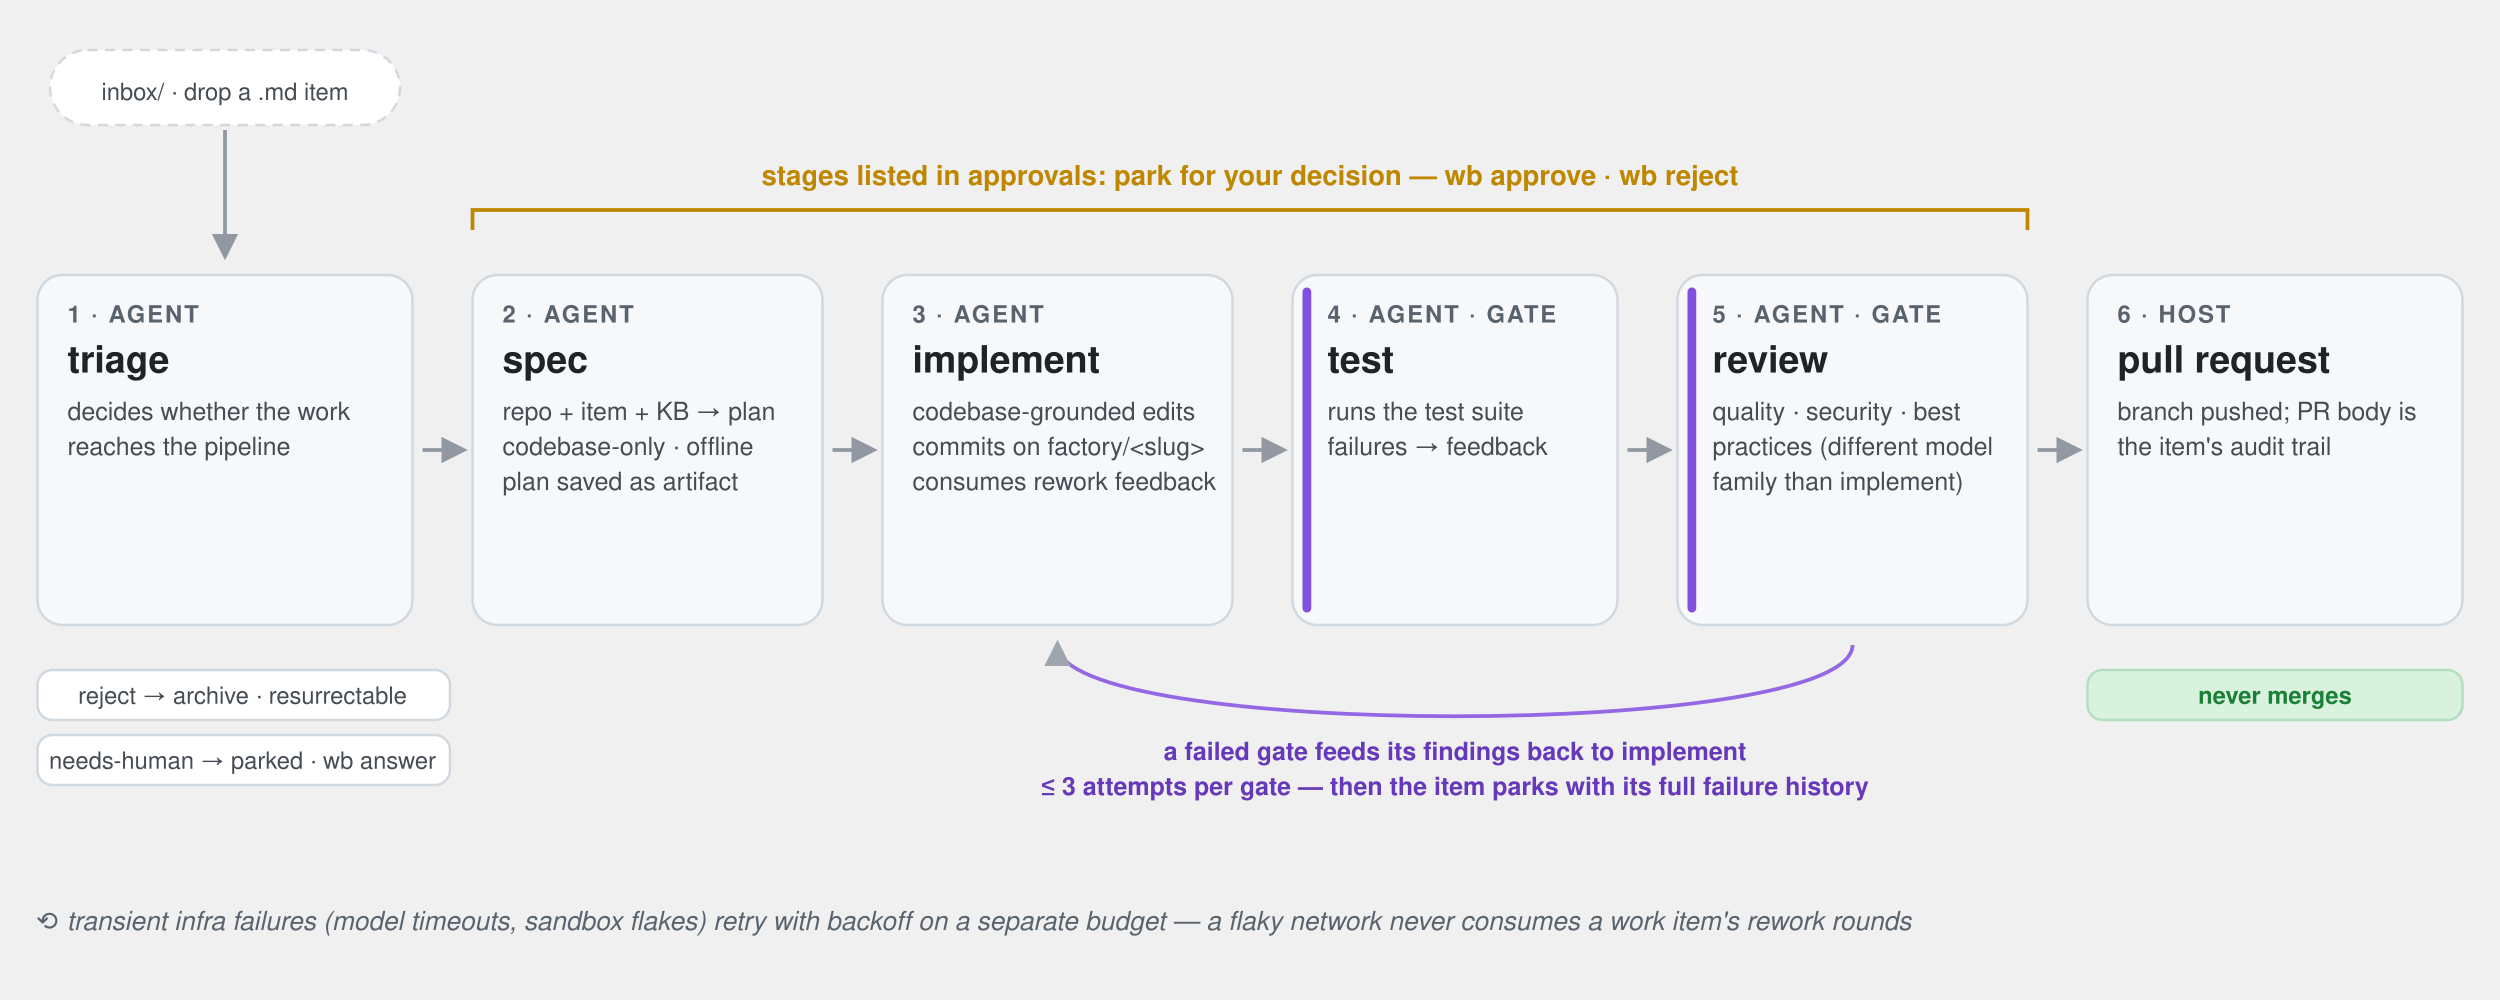
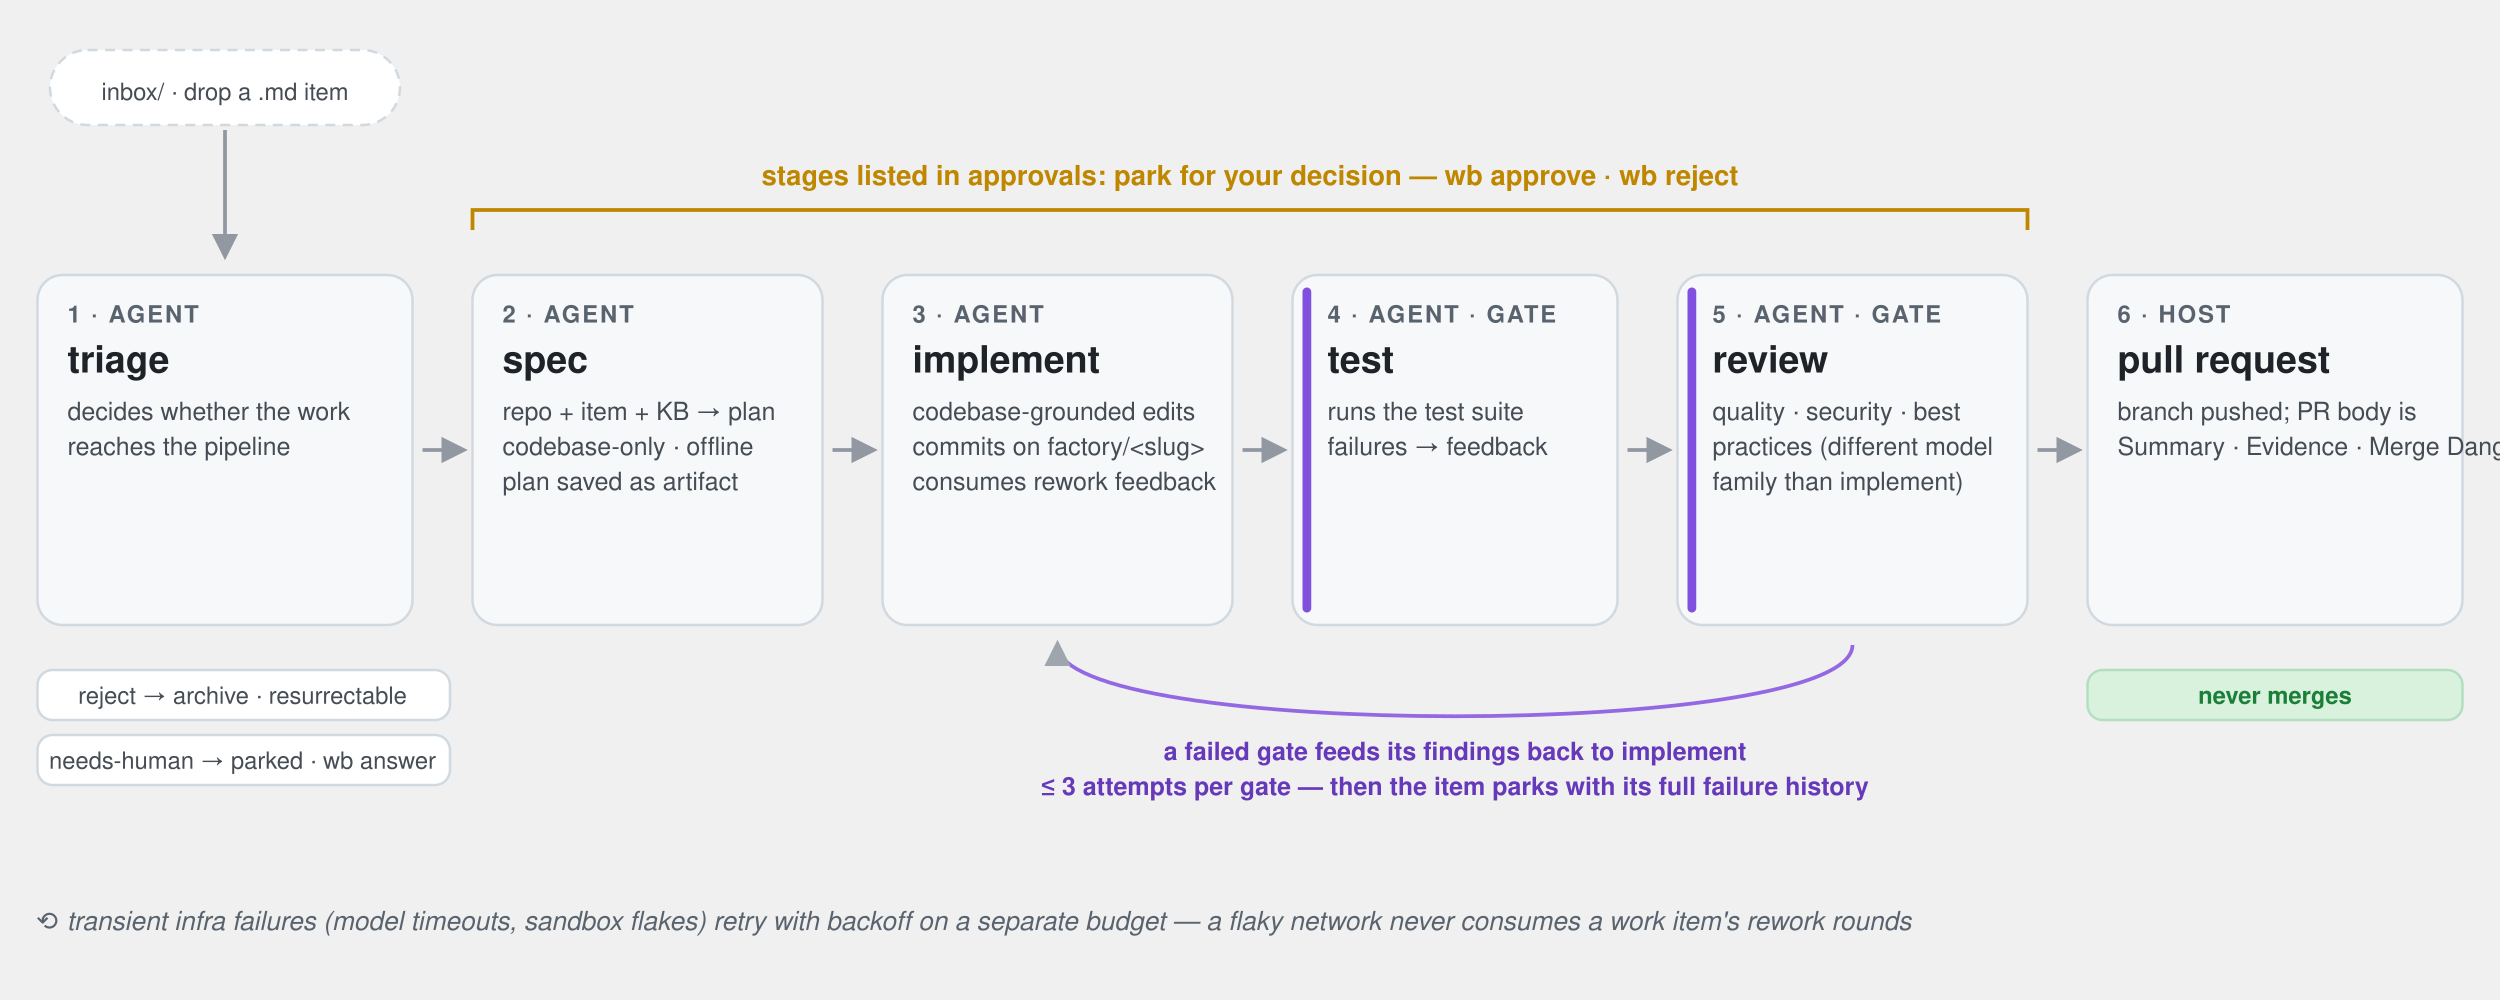
<svg xmlns="http://www.w3.org/2000/svg" viewBox="0 0 1000 400" font-family="-apple-system, 'Segoe UI', Helvetica, Arial, sans-serif" text-rendering="optimizeLegibility">
  <defs>
    <marker id="arr" viewBox="0 0 10 10" refX="8" refY="5" markerWidth="7" markerHeight="7" orient="auto-start-reverse">
      <path d="M0,0 L10,5 L0,10 z" fill="#9198a1" class="arrhead" />
    </marker>
  </defs>
  <style>
    .panel  { fill: #f6f8fa; stroke: #d1d9e0; stroke-width: 1; }
    .chip   { fill: #ffffff; stroke: #d1d9e0; stroke-width: 1; }
    .tagg   { fill: #d9f2de; stroke: #b3dfc0; stroke-width: 1; }
    .t      { fill: #1f2328; font-size: 15px; font-weight: 650; }
    .n      { fill: #59636e; font-size: 9.5px; font-weight: 600; letter-spacing: 0.8px; }
    .d      { fill: #454c54; font-size: 10px; }
    .chipt  { fill: #454c54; font-size: 9.5px; }
    .greent { fill: #1a7f37; font-weight: 700; font-size: 9.5px; }
    .conn   { stroke: #9198a1; stroke-width: 1.5; }
    .arrhead{ fill: #9198a1; }
    .loop   { stroke: #8250df; stroke-width: 1.5; fill: none; opacity: 0.85; }
    .looptx { fill: #6639ba; font-size: 10px; font-weight: 600; }
    .hitl   { stroke: #bf8700; stroke-width: 1.5; fill: none; }
    .hitltx { fill: #bf8700; font-size: 11px; font-weight: 600; }
    .foot   { fill: #59636e; font-size: 10.5px; font-style: italic; }
    @media (prefers-color-scheme: dark) {
      .panel  { fill: #151b23; stroke: #3d444d; }
      .chip   { fill: #0d1117; stroke: #3d444d; }
      .tagg   { fill: #0d1117; stroke: #2ea043; }
      .t      { fill: #e6edf3; }
      .n      { fill: #9198a1; }
      .d      { fill: #9198a1; }
      .chipt  { fill: #9198a1; }
      .greent { fill: #3fb950; }
      .conn   { stroke: #8b949e; }
      .arrhead{ fill: #8b949e; }
      .loop   { stroke: #ab7df8; }
      .looptx { fill: #d2a8ff; }
      .hitl   { stroke: #d29922; }
      .hitltx { fill: #d29922; }
    }
  </style>
  <rect x="20" y="20" width="140" height="30" rx="15" class="chip" stroke-dasharray="4 3" />
  <text x="90" y="40" text-anchor="middle" class="chipt">inbox/ · drop a .md item</text>
  <line x1="90" y1="52" x2="90" y2="102" class="conn" marker-end="url(#arr)" />
  <path d="M189 92 v-8 H811 v8" class="hitl" />
  <text x="500" y="74" text-anchor="middle" class="hitltx">stages listed in approvals: park for your decision — wb approve · wb reject</text>
  <g>
    <rect x="15" y="110" width="150" height="140" rx="10" class="panel" />
    <text x="27" y="129" class="n">1 · AGENT</text>
    <text x="27" y="149" class="t">triage</text>
    <text x="27" y="168" class="d">decides whether the work</text>
    <text x="27" y="182" class="d">reaches the pipeline</text>
  </g>
  <line x1="169" y1="180" x2="185" y2="180" class="conn" marker-end="url(#arr)" />
  <g>
    <rect x="189" y="110" width="140" height="140" rx="10" class="panel" />
    <text x="201" y="129" class="n">2 · AGENT</text>
    <text x="201" y="149" class="t">spec</text>
    <text x="201" y="168" class="d">repo + item + KB → plan</text>
    <text x="201" y="182" class="d">codebase-only · offline</text>
    <text x="201" y="196" class="d">plan saved as artifact</text>
  </g>
  <line x1="333" y1="180" x2="349" y2="180" class="conn" marker-end="url(#arr)" />
  <g>
    <rect x="353" y="110" width="140" height="140" rx="10" class="panel" />
    <text x="365" y="129" class="n">3 · AGENT</text>
    <text x="365" y="149" class="t">implement</text>
    <text x="365" y="168" class="d">codebase-grounded edits</text>
    <text x="365" y="182" class="d">commits on factory/&lt;slug&gt;</text>
    <text x="365" y="196" class="d">consumes rework feedback</text>
  </g>
  <line x1="497" y1="180" x2="513" y2="180" class="conn" marker-end="url(#arr)" />
  <g>
    <rect x="517" y="110" width="130" height="140" rx="10" class="panel" />
    <rect x="521" y="115" width="3.5" height="130" rx="1.75" fill="#8250df" />
    <text x="531" y="129" class="n">4 · AGENT · GATE</text>
    <text x="531" y="149" class="t">test</text>
    <text x="531" y="168" class="d">runs the test suite</text>
    <text x="531" y="182" class="d">failures → feedback</text>
  </g>
  <line x1="651" y1="180" x2="667" y2="180" class="conn" marker-end="url(#arr)" />
  <g>
    <rect x="671" y="110" width="140" height="140" rx="10" class="panel" />
    <rect x="675" y="115" width="3.5" height="130" rx="1.75" fill="#8250df" />
    <text x="685" y="129" class="n">5 · AGENT · GATE</text>
    <text x="685" y="149" class="t">review</text>
    <text x="685" y="168" class="d">quality · security · best</text>
    <text x="685" y="182" class="d">practices (different model</text>
    <text x="685" y="196" class="d">family than implement)</text>
  </g>
  <line x1="815" y1="180" x2="831" y2="180" class="conn" marker-end="url(#arr)" />
  <g>
    <rect x="835" y="110" width="150" height="140" rx="10" class="panel" />
    <text x="847" y="129" class="n">6 · HOST</text>
    <text x="847" y="149" class="t">pull request</text>
    <text x="847" y="168" class="d">branch pushed; PR body is</text>
-     <text x="847" y="182" class="d">the item's audit trail</text>
+     <text x="847" y="182" class="d">Summary · Evidence · Merge Danger</text>
  </g>
  <rect x="835" y="268" width="150" height="20" rx="6" class="tagg" />
  <text x="910" y="281.5" text-anchor="middle" class="greent">never merges</text>
  <rect x="15" y="268" width="165" height="20" rx="6" class="chip" />
  <text x="97" y="281.5" text-anchor="middle" class="chipt">reject → archive · resurrectable</text>
  <rect x="15" y="294" width="165" height="20" rx="6" class="chip" />
  <text x="97" y="307.5" text-anchor="middle" class="chipt">needs-human → parked · wb answer</text>
  <path d="M741 258 C741 296 423 296 423 258" class="loop" marker-end="url(#arr)" />
  <text x="582" y="304" text-anchor="middle" class="looptx">a failed gate feeds its findings back to implement</text>
  <text x="582" y="318" text-anchor="middle" class="looptx">≤ 3 attempts per gate — then the item parks with its full failure history</text>
  <text x="15" y="372" class="foot">⟲ transient infra failures (model timeouts, sandbox flakes) retry with backoff on a separate budget — a flaky network never consumes a work item's rework rounds</text>
</svg>
